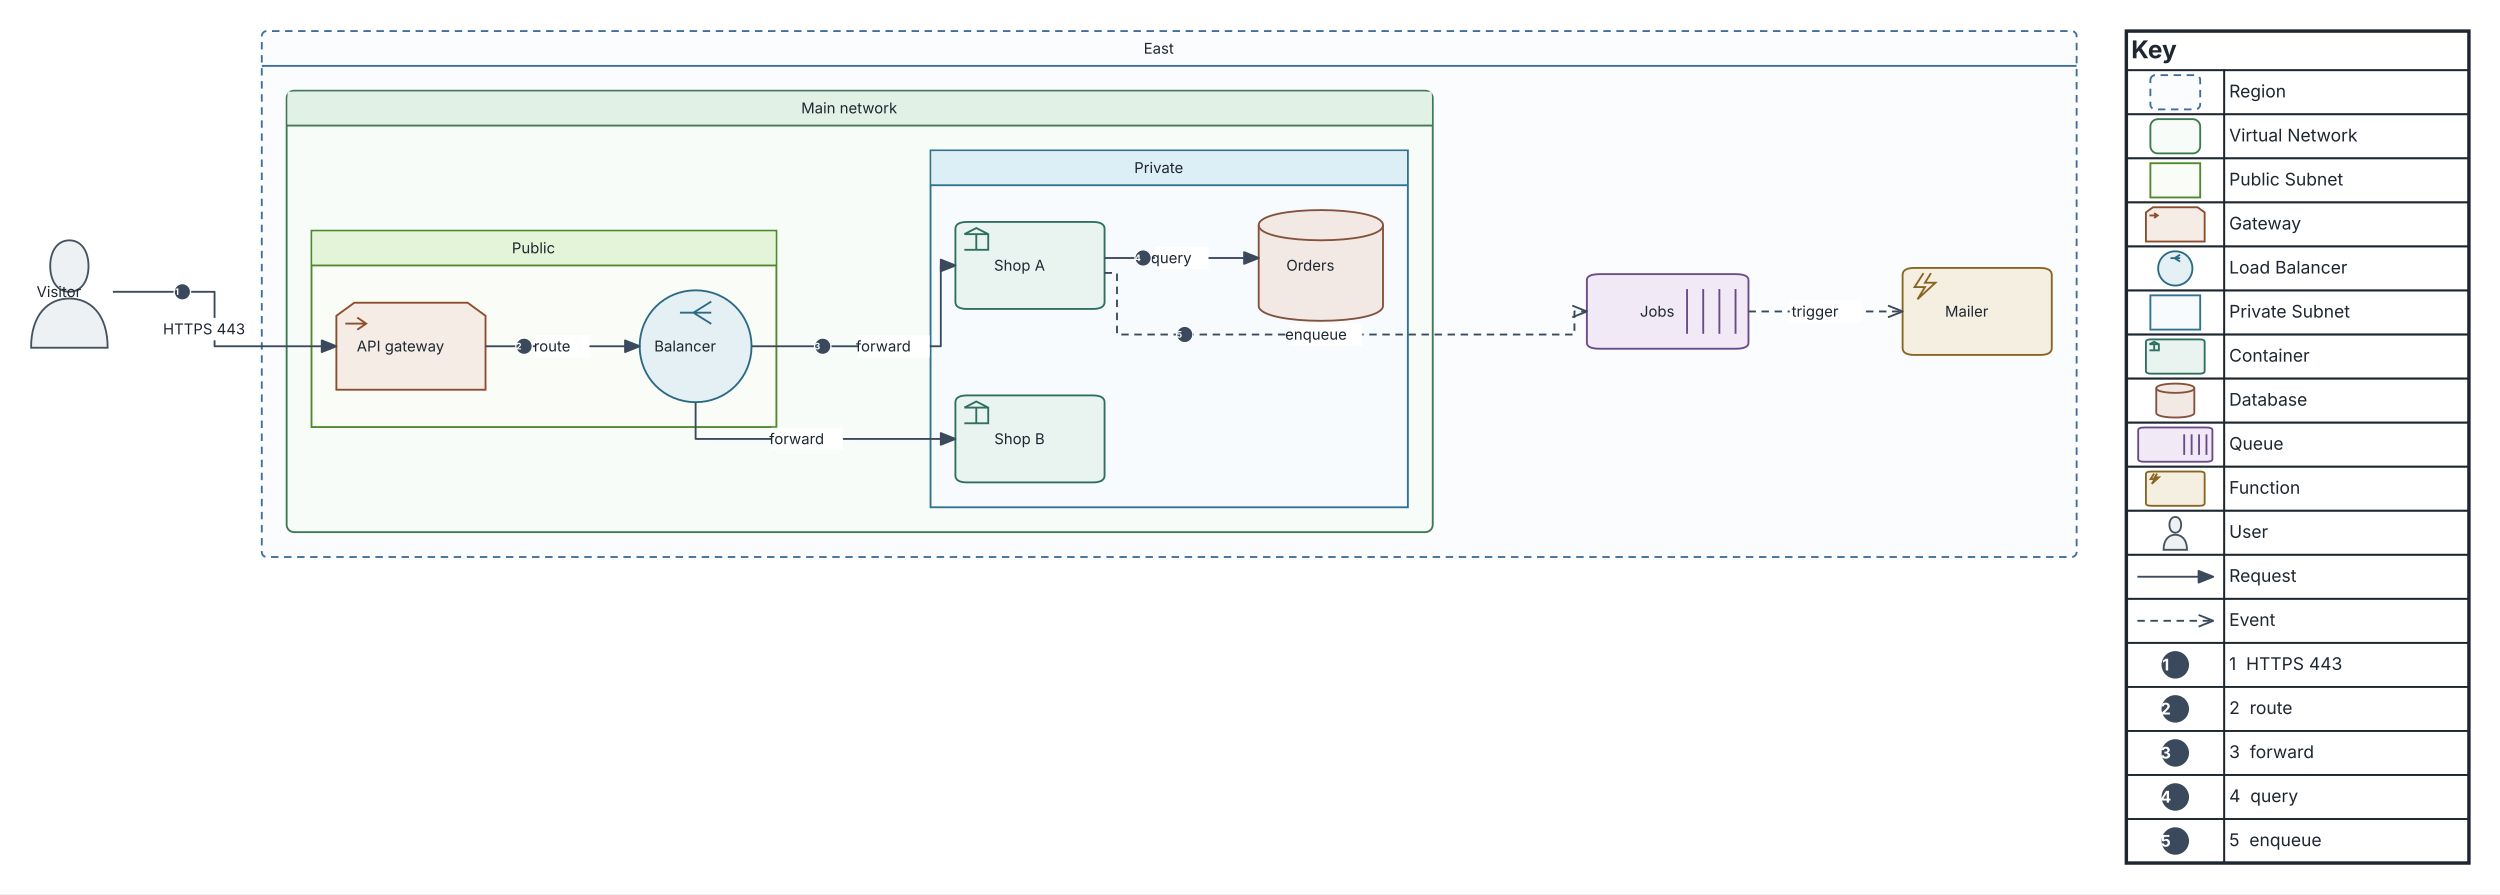
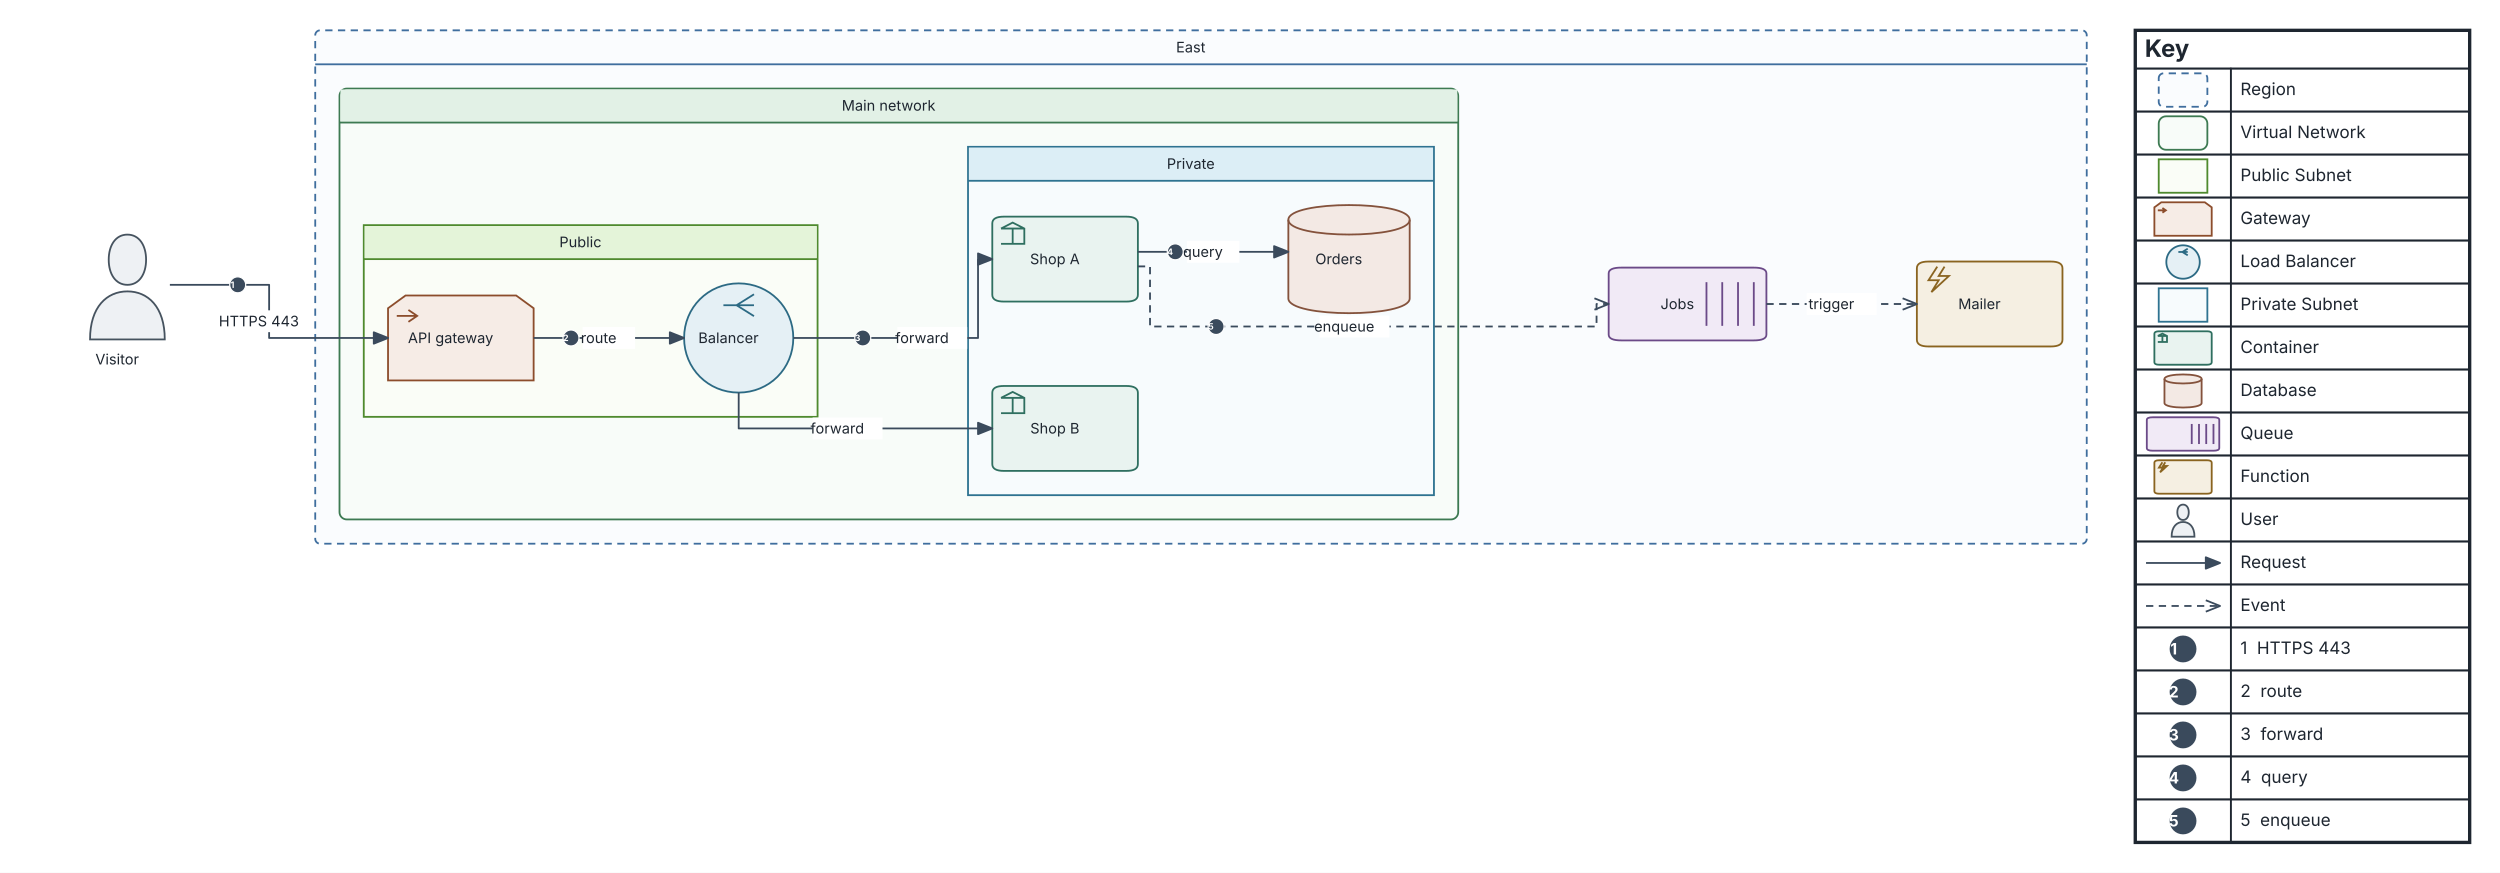
- <svg xmlns="http://www.w3.org/2000/svg" version="1.1" width="2011.191" height="719.291" viewBox="15 15 2011.191 719.291">
-   <rect x="15" y="15" width="2011.191" height="719.291" fill="#ffffff" />
+ <svg xmlns="http://www.w3.org/2000/svg" version="1.1" width="2060.391" height="719.291" viewBox="-34.2 15 2060.391 719.291">
+   <rect x="-34.2" y="15" width="2060.391" height="719.291" fill="#ffffff" />
  <g id="s3">
    <path d="M225.6 44 C225.6 41.791 227.391 40 229.6 40 L1681.6 40 C1683.809 40 1685.6 41.791 1685.6 44 L1685.6 459.1 C1685.6 461.309 1683.809 463.1 1681.6 463.1 L229.6 463.1 C227.391 463.1 225.6 461.309 225.6 459.1 Z" fill="#fafcfe" stroke="#3f6e9e" stroke-width="1.5" stroke-dasharray="6 4.5" />
    <polyline points="225.6,68 1685.6,68" fill="none" stroke="#3f6e9e" stroke-width="1.5" />
    <text text-anchor="middle" font-family="Inter, sans-serif" font-size="12" fill="#1e2630" xml:space="preserve">
      <tspan x="955.6" y="58.2">East</tspan>
    </text>
  </g>
  <g id="s5">
    <path d="M245.6 94 C245.6 90.686 248.286 88 251.6 88 L1161.6 88 C1164.914 88 1167.6 90.686 1167.6 94 L1167.6 437.1 C1167.6 440.414 1164.914 443.1 1161.6 443.1 L251.6 443.1 C248.286 443.1 245.6 440.414 245.6 437.1 Z" fill="#f8fcf9" stroke="#3d7a52" stroke-width="1.5" />
    <polygon points="246.35,88.75 1166.85,88.75 1166.85,115.25 246.35,115.25" fill="#e2f1e6" />
    <polyline points="245.6,116 1167.6,116" fill="none" stroke="#3d7a52" stroke-width="1.5" />
    <text text-anchor="middle" font-family="Inter, sans-serif" font-size="12" fill="#1e2630" xml:space="preserve">
      <tspan x="706.6" y="106.2">Main network</tspan>
    </text>
  </g>
  <g id="s7">
    <path d="M265.6 200.55 L639.6 200.55 L639.6 358.55 L265.6 358.55 Z" fill="#fafdf7" stroke="#4f8a2e" stroke-width="1.5" />
    <polygon points="266.35,201.3 638.85,201.3 638.85,227.8 266.35,227.8" fill="#e4f4d9" />
    <polyline points="265.6,228.55 639.6,228.55" fill="none" stroke="#4f8a2e" stroke-width="1.5" />
    <text text-anchor="middle" font-family="Inter, sans-serif" font-size="12" fill="#1e2630" xml:space="preserve">
      <tspan x="452.6" y="218.75">Public</tspan>
    </text>
  </g>
  <g id="s13">
    <path d="M285.6 269.05 L300 258.55 L391.2 258.55 L405.6 269.05 L405.6 328.55 L285.6 328.55 Z" fill="#f6ece6" stroke="#8c4d2c" stroke-width="1.5" />
    <path d="M292.8 275.35 L309.6 275.35 M302.4 270.45 L309.6 275.35 L302.4 280.25" fill="none" stroke="#8c4d2c" stroke-width="1.5" />
    <text text-anchor="middle" font-family="Inter, sans-serif" font-size="12" fill="#1e2630" xml:space="preserve">
      <tspan x="345.6" y="297.75">API gateway</tspan>
    </text>
  </g>
  <g id="s15">
    <path d="M574.6 248.55 C599.8 248.55 619.6 268.35 619.6 293.55 C619.6 318.75 599.8 338.55 574.6 338.55 C549.4 338.55 529.6 318.75 529.6 293.55 C529.6 268.35 549.4 248.55 574.6 248.55 Z" fill="#e5f0f5" stroke="#2c6a84" stroke-width="1.5" />
    <path d="M562 266.55 L572.8 266.55 M572.8 266.55 L587.2 257.55 M572.8 266.55 L587.2 266.55 M572.8 266.55 L587.2 275.55" fill="none" stroke="#2c6a84" stroke-width="1.5" />
    <text text-anchor="middle" font-family="Inter, sans-serif" font-size="12" fill="#1e2630" xml:space="preserve">
      <tspan x="574.6" y="297.75">Balancer</tspan>
    </text>
  </g>
  <g id="s9">
    <path d="M763.6 136 L1147.6 136 L1147.6 423.1 L763.6 423.1 Z" fill="#f7fbfd" stroke="#2f7391" stroke-width="1.5" />
    <polygon points="764.35,136.75 1146.85,136.75 1146.85,163.25 764.35,163.25" fill="#dceef6" />
    <polyline points="763.6,164 1147.6,164" fill="none" stroke="#2f7391" stroke-width="1.5" />
    <text text-anchor="middle" font-family="Inter, sans-serif" font-size="12" fill="#1e2630" xml:space="preserve">
      <tspan x="955.6" y="154.2">Private</tspan>
    </text>
  </g>
  <g id="s17">
    <path d="M793.2 193.55 L894 193.55 C900.4 193.55 903.6 195.417 903.6 199.15 L903.6 257.95 C903.6 261.683 900.4 263.55 894 263.55 L793.2 263.55 C786.8 263.55 783.6 261.683 783.6 257.95 L783.6 199.15 C783.6 195.417 786.8 193.55 793.2 193.55 Z" fill="#e9f3f0" stroke="#2f6f60" stroke-width="1.5" />
    <path d="M790.8 203.35 L800.4 198.45 L810 203.35 L810 215.95 L790.8 215.95 M790.8 203.35 L810 203.35 M800.4 203.35 L800.4 215.95" fill="none" stroke="#2f6f60" stroke-width="1.5" />
    <text text-anchor="middle" font-family="Inter, sans-serif" font-size="12" fill="#1e2630" xml:space="preserve">
      <tspan x="843.6" y="232.75">Shop A</tspan>
    </text>
  </g>
  <g id="s19">
    <path d="M793.2 333.1 L894 333.1 C900.4 333.1 903.6 334.967 903.6 338.7 L903.6 397.5 C903.6 401.233 900.4 403.1 894 403.1 L793.2 403.1 C786.8 403.1 783.6 401.233 783.6 397.5 L783.6 338.7 C783.6 334.967 786.8 333.1 793.2 333.1 Z" fill="#e9f3f0" stroke="#2f6f60" stroke-width="1.5" />
    <path d="M790.8 342.9 L800.4 338 L810 342.9 L810 355.5 L790.8 355.5 M790.8 342.9 L810 342.9 M800.4 342.9 L800.4 355.5" fill="none" stroke="#2f6f60" stroke-width="1.5" />
    <text text-anchor="middle" font-family="Inter, sans-serif" font-size="12" fill="#1e2630" xml:space="preserve">
      <tspan x="843.6" y="372.3">Shop B</tspan>
    </text>
  </g>
  <g id="s21">
    <path d="M1027.6 196.15 C1027.6 179.95 1127.6 179.95 1127.6 196.15 L1127.6 260.95 C1127.6 277.15 1027.6 277.15 1027.6 260.95 Z" fill="#f3e9e4" stroke="#84523c" stroke-width="1.5" />
    <path d="M1027.6 196.15 C1027.6 212.35 1127.6 212.35 1127.6 196.15" fill="none" stroke="#84523c" stroke-width="1.5" />
    <text text-anchor="middle" font-family="Inter, sans-serif" font-size="12" fill="#1e2630" xml:space="preserve">
      <tspan x="1077.6" y="232.75">Orders</tspan>
    </text>
  </g>
  <g id="s23">
    <path d="M1302 235.55 L1411.2 235.55 C1418.133 235.55 1421.6 237.15 1421.6 240.35 L1421.6 290.75 C1421.6 293.95 1418.133 295.55 1411.2 295.55 L1302 295.55 C1295.067 295.55 1291.6 293.95 1291.6 290.75 L1291.6 240.35 C1291.6 237.15 1295.067 235.55 1302 235.55 Z" fill="#f1eaf6" stroke="#6b4a88" stroke-width="1.5" />
    <path d="M1372.2 247.55 L1372.2 283.55 M1385.2 247.55 L1385.2 283.55 M1398.2 247.55 L1398.2 283.55 M1411.2 247.55 L1411.2 283.55" fill="none" stroke="#6b4a88" stroke-width="1.5" />
    <text text-anchor="middle" font-family="Inter, sans-serif" font-size="12" fill="#1e2630" xml:space="preserve">
      <tspan x="1356.6" y="269.75">Jobs</tspan>
    </text>
  </g>
  <g id="s25">
    <path d="M1555.2 230.55 L1656 230.55 C1662.4 230.55 1665.6 232.417 1665.6 236.15 L1665.6 294.95 C1665.6 298.683 1662.4 300.55 1656 300.55 L1555.2 300.55 C1548.8 300.55 1545.6 298.683 1545.6 294.95 L1545.6 236.15 C1545.6 232.417 1548.8 230.55 1555.2 230.55 Z" fill="#f5efe2" stroke="#8a6420" stroke-width="1.5" />
    <path d="M1562.4 234.75 L1555.2 245.95 L1563.6 245.95 L1557.6 255.75 L1572 242.45 L1563.6 242.45 L1568.4 234.75" fill="none" stroke="#8a6420" stroke-width="1.5" />
    <text text-anchor="middle" font-family="Inter, sans-serif" font-size="12" fill="#1e2630" xml:space="preserve">
      <tspan x="1605.6" y="269.75">Mailer</tspan>
    </text>
  </g>
  <g id="s11">
    <path d="M70.8 208.35 C80.6 208.35 86.2 217.35 86.2 229.05 C86.2 240.75 80.6 249.75 70.8 249.75 C61 249.75 55.4 240.75 55.4 229.05 C55.4 217.35 61 208.35 70.8 208.35 Z M40 294.75 C40 267.75 54 255.15 70.8 255.15 C87.6 255.15 101.6 267.75 101.6 294.75 Z" fill="#eef1f4" fill-rule="evenodd" stroke="#46535f" stroke-width="1.5" />
    <text text-anchor="middle" font-family="Inter, sans-serif" font-size="12" fill="#1e2630" xml:space="preserve">
-       <tspan x="70.8" y="253.95">Visitor</tspan>
+       <tspan x="70.8" y="315.35">Visitor</tspan>
    </text>
  </g>
  <g id="key40">
    <path d="M1725.6 40 L2001.191 40 L2001.191 709.291 L1725.6 709.291 Z" fill="none" stroke="none" />
  </g>
  <g id="key40_border">
    <path d="M1725.6 40 L2001.191 40 L2001.191 709.291 L1725.6 709.291 Z" fill="#ffffff" stroke="#1e2630" stroke-width="2.756" />
  </g>
  <g id="key40_cell0">
    <path d="M1725.6 40 L2001.191 40 L2001.191 71.496 L1725.6 71.496 Z" fill="none" stroke="#1e2630" stroke-width="1.378" />
  </g>
  <g id="key40_text0">
    <path d="M1729.537 40 L1997.254 40 L1997.254 69.921 L1729.537 69.921 Z" fill="none" stroke="none" />
    <text text-anchor="start" font-family="Inter, sans-serif" font-size="19.685" font-weight="bold" fill="#1e2630" xml:space="preserve">
-       <tspan x="1729.537" y="61.85">Key</tspan>
+       <tspan x="1733.474" y="61.85">Key</tspan>
    </text>
  </g>
  <g id="key40_cell1">
    <path d="M1725.6 71.496 L1804.34 71.496 L1804.34 106.929 L1725.6 106.929 Z" fill="none" stroke="#1e2630" stroke-width="1.378" />
  </g>
  <g id="key40_text1">
    <path d="M1729.537 71.496 L1800.403 71.496 L1800.403 105.354 L1729.537 105.354 Z" fill="none" stroke="none" />
  </g>
  <g id="key40_cell2">
    <path d="M1804.34 71.496 L2001.191 71.496 L2001.191 106.929 L1804.34 106.929 Z" fill="none" stroke="#1e2630" stroke-width="1.378" />
  </g>
  <g id="key40_text2">
    <path d="M1808.277 71.496 L1997.254 71.496 L1997.254 105.354 L1808.277 105.354 Z" fill="none" stroke="none" />
    <text text-anchor="start" font-family="Inter, sans-serif" font-size="14.061" fill="#1e2630" xml:space="preserve">
-       <tspan x="1808.277" y="93.346">Region</tspan>
+       <tspan x="1812.214" y="93.346">Region</tspan>
    </text>
  </g>
  <g id="key40_cell3">
    <path d="M1725.6 106.929 L1804.34 106.929 L1804.34 142.362 L1725.6 142.362 Z" fill="none" stroke="#1e2630" stroke-width="1.378" />
  </g>
  <g id="key40_text3">
    <path d="M1729.537 106.929 L1800.403 106.929 L1800.403 140.787 L1729.537 140.787 Z" fill="none" stroke="none" />
  </g>
  <g id="key40_cell4">
    <path d="M1804.34 106.929 L2001.191 106.929 L2001.191 142.362 L1804.34 142.362 Z" fill="none" stroke="#1e2630" stroke-width="1.378" />
  </g>
  <g id="key40_text4">
    <path d="M1808.277 106.929 L1997.254 106.929 L1997.254 140.787 L1808.277 140.787 Z" fill="none" stroke="none" />
    <text text-anchor="start" font-family="Inter, sans-serif" font-size="14.061" fill="#1e2630" xml:space="preserve">
-       <tspan x="1808.277" y="128.78">Virtual Network</tspan>
+       <tspan x="1812.214" y="128.78">Virtual Network</tspan>
    </text>
  </g>
  <g id="key40_cell5">
    <path d="M1725.6 142.362 L1804.34 142.362 L1804.34 177.795 L1725.6 177.795 Z" fill="none" stroke="#1e2630" stroke-width="1.378" />
  </g>
  <g id="key40_text5">
    <path d="M1729.537 142.362 L1800.403 142.362 L1800.403 176.22 L1729.537 176.22 Z" fill="none" stroke="none" />
  </g>
  <g id="key40_cell6">
    <path d="M1804.34 142.362 L2001.191 142.362 L2001.191 177.795 L1804.34 177.795 Z" fill="none" stroke="#1e2630" stroke-width="1.378" />
  </g>
  <g id="key40_text6">
    <path d="M1808.277 142.362 L1997.254 142.362 L1997.254 176.22 L1808.277 176.22 Z" fill="none" stroke="none" />
    <text text-anchor="start" font-family="Inter, sans-serif" font-size="14.061" fill="#1e2630" xml:space="preserve">
-       <tspan x="1808.277" y="164.213">Public Subnet</tspan>
+       <tspan x="1812.214" y="164.213">Public Subnet</tspan>
    </text>
  </g>
  <g id="key40_cell7">
    <path d="M1725.6 177.795 L1804.34 177.795 L1804.34 213.228 L1725.6 213.228 Z" fill="none" stroke="#1e2630" stroke-width="1.378" />
  </g>
  <g id="key40_text7">
    <path d="M1729.537 177.795 L1800.403 177.795 L1800.403 211.654 L1729.537 211.654 Z" fill="none" stroke="none" />
  </g>
  <g id="key40_cell8">
    <path d="M1804.34 177.795 L2001.191 177.795 L2001.191 213.228 L1804.34 213.228 Z" fill="none" stroke="#1e2630" stroke-width="1.378" />
  </g>
  <g id="key40_text8">
    <path d="M1808.277 177.795 L1997.254 177.795 L1997.254 211.654 L1808.277 211.654 Z" fill="none" stroke="none" />
    <text text-anchor="start" font-family="Inter, sans-serif" font-size="14.061" fill="#1e2630" xml:space="preserve">
-       <tspan x="1808.277" y="199.646">Gateway</tspan>
+       <tspan x="1812.214" y="199.646">Gateway</tspan>
    </text>
  </g>
  <g id="key40_cell9">
    <path d="M1725.6 213.228 L1804.34 213.228 L1804.34 248.661 L1725.6 248.661 Z" fill="none" stroke="#1e2630" stroke-width="1.378" />
  </g>
  <g id="key40_text9">
    <path d="M1729.537 213.228 L1800.403 213.228 L1800.403 247.087 L1729.537 247.087 Z" fill="none" stroke="none" />
  </g>
  <g id="key40_cell10">
    <path d="M1804.34 213.228 L2001.191 213.228 L2001.191 248.661 L1804.34 248.661 Z" fill="none" stroke="#1e2630" stroke-width="1.378" />
  </g>
  <g id="key40_text10">
    <path d="M1808.277 213.228 L1997.254 213.228 L1997.254 247.087 L1808.277 247.087 Z" fill="none" stroke="none" />
    <text text-anchor="start" font-family="Inter, sans-serif" font-size="14.061" fill="#1e2630" xml:space="preserve">
-       <tspan x="1808.277" y="235.079">Load Balancer</tspan>
+       <tspan x="1812.214" y="235.079">Load Balancer</tspan>
    </text>
  </g>
  <g id="key40_cell11">
    <path d="M1725.6 248.661 L1804.34 248.661 L1804.34 284.094 L1725.6 284.094 Z" fill="none" stroke="#1e2630" stroke-width="1.378" />
  </g>
  <g id="key40_text11">
    <path d="M1729.537 248.661 L1800.403 248.661 L1800.403 282.52 L1729.537 282.52 Z" fill="none" stroke="none" />
  </g>
  <g id="key40_cell12">
    <path d="M1804.34 248.661 L2001.191 248.661 L2001.191 284.094 L1804.34 284.094 Z" fill="none" stroke="#1e2630" stroke-width="1.378" />
  </g>
  <g id="key40_text12">
    <path d="M1808.277 248.661 L1997.254 248.661 L1997.254 282.52 L1808.277 282.52 Z" fill="none" stroke="none" />
    <text text-anchor="start" font-family="Inter, sans-serif" font-size="14.061" fill="#1e2630" xml:space="preserve">
-       <tspan x="1808.277" y="270.512">Private Subnet</tspan>
+       <tspan x="1812.214" y="270.512">Private Subnet</tspan>
    </text>
  </g>
  <g id="key40_cell13">
    <path d="M1725.6 284.094 L1804.34 284.094 L1804.34 319.528 L1725.6 319.528 Z" fill="none" stroke="#1e2630" stroke-width="1.378" />
  </g>
  <g id="key40_text13">
    <path d="M1729.537 284.094 L1800.403 284.094 L1800.403 317.953 L1729.537 317.953 Z" fill="none" stroke="none" />
  </g>
  <g id="key40_cell14">
    <path d="M1804.34 284.094 L2001.191 284.094 L2001.191 319.528 L1804.34 319.528 Z" fill="none" stroke="#1e2630" stroke-width="1.378" />
  </g>
  <g id="key40_text14">
    <path d="M1808.277 284.094 L1997.254 284.094 L1997.254 317.953 L1808.277 317.953 Z" fill="none" stroke="none" />
    <text text-anchor="start" font-family="Inter, sans-serif" font-size="14.061" fill="#1e2630" xml:space="preserve">
-       <tspan x="1808.277" y="305.945">Container</tspan>
+       <tspan x="1812.214" y="305.945">Container</tspan>
    </text>
  </g>
  <g id="key40_cell15">
    <path d="M1725.6 319.528 L1804.34 319.528 L1804.34 354.961 L1725.6 354.961 Z" fill="none" stroke="#1e2630" stroke-width="1.378" />
  </g>
  <g id="key40_text15">
    <path d="M1729.537 319.528 L1800.403 319.528 L1800.403 353.386 L1729.537 353.386 Z" fill="none" stroke="none" />
  </g>
  <g id="key40_cell16">
    <path d="M1804.34 319.528 L2001.191 319.528 L2001.191 354.961 L1804.34 354.961 Z" fill="none" stroke="#1e2630" stroke-width="1.378" />
  </g>
  <g id="key40_text16">
    <path d="M1808.277 319.528 L1997.254 319.528 L1997.254 353.386 L1808.277 353.386 Z" fill="none" stroke="none" />
    <text text-anchor="start" font-family="Inter, sans-serif" font-size="14.061" fill="#1e2630" xml:space="preserve">
-       <tspan x="1808.277" y="341.378">Database</tspan>
+       <tspan x="1812.214" y="341.378">Database</tspan>
    </text>
  </g>
  <g id="key40_cell17">
    <path d="M1725.6 354.961 L1804.34 354.961 L1804.34 390.394 L1725.6 390.394 Z" fill="none" stroke="#1e2630" stroke-width="1.378" />
  </g>
  <g id="key40_text17">
    <path d="M1729.537 354.961 L1800.403 354.961 L1800.403 388.819 L1729.537 388.819 Z" fill="none" stroke="none" />
  </g>
  <g id="key40_cell18">
    <path d="M1804.34 354.961 L2001.191 354.961 L2001.191 390.394 L1804.34 390.394 Z" fill="none" stroke="#1e2630" stroke-width="1.378" />
  </g>
  <g id="key40_text18">
    <path d="M1808.277 354.961 L1997.254 354.961 L1997.254 388.819 L1808.277 388.819 Z" fill="none" stroke="none" />
    <text text-anchor="start" font-family="Inter, sans-serif" font-size="14.061" fill="#1e2630" xml:space="preserve">
-       <tspan x="1808.277" y="376.811">Queue</tspan>
+       <tspan x="1812.214" y="376.811">Queue</tspan>
    </text>
  </g>
  <g id="key40_cell19">
    <path d="M1725.6 390.394 L1804.34 390.394 L1804.34 425.827 L1725.6 425.827 Z" fill="none" stroke="#1e2630" stroke-width="1.378" />
  </g>
  <g id="key40_text19">
    <path d="M1729.537 390.394 L1800.403 390.394 L1800.403 424.252 L1729.537 424.252 Z" fill="none" stroke="none" />
  </g>
  <g id="key40_cell20">
    <path d="M1804.34 390.394 L2001.191 390.394 L2001.191 425.827 L1804.34 425.827 Z" fill="none" stroke="#1e2630" stroke-width="1.378" />
  </g>
  <g id="key40_text20">
    <path d="M1808.277 390.394 L1997.254 390.394 L1997.254 424.252 L1808.277 424.252 Z" fill="none" stroke="none" />
    <text text-anchor="start" font-family="Inter, sans-serif" font-size="14.061" fill="#1e2630" xml:space="preserve">
-       <tspan x="1808.277" y="412.244">Function</tspan>
+       <tspan x="1812.214" y="412.244">Function</tspan>
    </text>
  </g>
  <g id="key40_cell21">
    <path d="M1725.6 425.827 L1804.34 425.827 L1804.34 461.26 L1725.6 461.26 Z" fill="none" stroke="#1e2630" stroke-width="1.378" />
  </g>
  <g id="key40_text21">
    <path d="M1729.537 425.827 L1800.403 425.827 L1800.403 459.685 L1729.537 459.685 Z" fill="none" stroke="none" />
  </g>
  <g id="key40_cell22">
    <path d="M1804.34 425.827 L2001.191 425.827 L2001.191 461.26 L1804.34 461.26 Z" fill="none" stroke="#1e2630" stroke-width="1.378" />
  </g>
  <g id="key40_text22">
    <path d="M1808.277 425.827 L1997.254 425.827 L1997.254 459.685 L1808.277 459.685 Z" fill="none" stroke="none" />
    <text text-anchor="start" font-family="Inter, sans-serif" font-size="14.061" fill="#1e2630" xml:space="preserve">
-       <tspan x="1808.277" y="447.677">User</tspan>
+       <tspan x="1812.214" y="447.677">User</tspan>
    </text>
  </g>
  <g id="key40_cell23">
    <path d="M1725.6 461.26 L1804.34 461.26 L1804.34 496.693 L1725.6 496.693 Z" fill="none" stroke="#1e2630" stroke-width="1.378" />
  </g>
  <g id="key40_text23">
    <path d="M1729.537 461.26 L1800.403 461.26 L1800.403 495.118 L1729.537 495.118 Z" fill="none" stroke="none" />
  </g>
  <g id="key40_cell24">
    <path d="M1804.34 461.26 L2001.191 461.26 L2001.191 496.693 L1804.34 496.693 Z" fill="none" stroke="#1e2630" stroke-width="1.378" />
  </g>
  <g id="key40_text24">
    <path d="M1808.277 461.26 L1997.254 461.26 L1997.254 495.118 L1808.277 495.118 Z" fill="none" stroke="none" />
    <text text-anchor="start" font-family="Inter, sans-serif" font-size="14.061" fill="#1e2630" xml:space="preserve">
-       <tspan x="1808.277" y="483.11">Request</tspan>
+       <tspan x="1812.214" y="483.11">Request</tspan>
    </text>
  </g>
  <g id="key40_cell25">
    <path d="M1725.6 496.693 L1804.34 496.693 L1804.34 532.126 L1725.6 532.126 Z" fill="none" stroke="#1e2630" stroke-width="1.378" />
  </g>
  <g id="key40_text25">
    <path d="M1729.537 496.693 L1800.403 496.693 L1800.403 530.551 L1729.537 530.551 Z" fill="none" stroke="none" />
  </g>
  <g id="key40_cell26">
    <path d="M1804.34 496.693 L2001.191 496.693 L2001.191 532.126 L1804.34 532.126 Z" fill="none" stroke="#1e2630" stroke-width="1.378" />
  </g>
  <g id="key40_text26">
    <path d="M1808.277 496.693 L1997.254 496.693 L1997.254 530.551 L1808.277 530.551 Z" fill="none" stroke="none" />
    <text text-anchor="start" font-family="Inter, sans-serif" font-size="14.061" fill="#1e2630" xml:space="preserve">
-       <tspan x="1808.277" y="518.543">Event</tspan>
+       <tspan x="1812.214" y="518.543">Event</tspan>
    </text>
  </g>
  <g id="key40_cell27">
    <path d="M1725.6 532.126 L1804.34 532.126 L1804.34 567.559 L1725.6 567.559 Z" fill="none" stroke="#1e2630" stroke-width="1.378" />
  </g>
  <g id="key40_text27">
    <path d="M1729.537 532.126 L1800.403 532.126 L1800.403 565.984 L1729.537 565.984 Z" fill="none" stroke="none" />
  </g>
  <g id="key40_cell28">
    <path d="M1804.34 532.126 L2001.191 532.126 L2001.191 567.559 L1804.34 567.559 Z" fill="none" stroke="#1e2630" stroke-width="1.378" />
  </g>
  <g id="key40_text28">
    <path d="M1808.277 532.126 L1997.254 532.126 L1997.254 565.984 L1808.277 565.984 Z" fill="none" stroke="none" />
    <text text-anchor="start" font-family="Inter, sans-serif" font-size="14.061" fill="#1e2630" xml:space="preserve">
-       <tspan x="1808.277" y="553.976">1  HTTPS 443</tspan>
+       <tspan x="1812.214" y="553.976">1  HTTPS 443</tspan>
    </text>
  </g>
  <g id="key40_cell29">
    <path d="M1725.6 567.559 L1804.34 567.559 L1804.34 602.992 L1725.6 602.992 Z" fill="none" stroke="#1e2630" stroke-width="1.378" />
  </g>
  <g id="key40_text29">
    <path d="M1729.537 567.559 L1800.403 567.559 L1800.403 601.417 L1729.537 601.417 Z" fill="none" stroke="none" />
  </g>
  <g id="key40_cell30">
    <path d="M1804.34 567.559 L2001.191 567.559 L2001.191 602.992 L1804.34 602.992 Z" fill="none" stroke="#1e2630" stroke-width="1.378" />
  </g>
  <g id="key40_text30">
    <path d="M1808.277 567.559 L1997.254 567.559 L1997.254 601.417 L1808.277 601.417 Z" fill="none" stroke="none" />
    <text text-anchor="start" font-family="Inter, sans-serif" font-size="14.061" fill="#1e2630" xml:space="preserve">
-       <tspan x="1808.277" y="589.409">2  route</tspan>
+       <tspan x="1812.214" y="589.409">2  route</tspan>
    </text>
  </g>
  <g id="key40_cell31">
    <path d="M1725.6 602.992 L1804.34 602.992 L1804.34 638.425 L1725.6 638.425 Z" fill="none" stroke="#1e2630" stroke-width="1.378" />
  </g>
  <g id="key40_text31">
    <path d="M1729.537 602.992 L1800.403 602.992 L1800.403 636.85 L1729.537 636.85 Z" fill="none" stroke="none" />
  </g>
  <g id="key40_cell32">
    <path d="M1804.34 602.992 L2001.191 602.992 L2001.191 638.425 L1804.34 638.425 Z" fill="none" stroke="#1e2630" stroke-width="1.378" />
  </g>
  <g id="key40_text32">
    <path d="M1808.277 602.992 L1997.254 602.992 L1997.254 636.85 L1808.277 636.85 Z" fill="none" stroke="none" />
    <text text-anchor="start" font-family="Inter, sans-serif" font-size="14.061" fill="#1e2630" xml:space="preserve">
-       <tspan x="1808.277" y="624.843">3  forward</tspan>
+       <tspan x="1812.214" y="624.843">3  forward</tspan>
    </text>
  </g>
  <g id="key40_cell33">
    <path d="M1725.6 638.425 L1804.34 638.425 L1804.34 673.858 L1725.6 673.858 Z" fill="none" stroke="#1e2630" stroke-width="1.378" />
  </g>
  <g id="key40_text33">
    <path d="M1729.537 638.425 L1800.403 638.425 L1800.403 672.283 L1729.537 672.283 Z" fill="none" stroke="none" />
  </g>
  <g id="key40_cell34">
    <path d="M1804.34 638.425 L2001.191 638.425 L2001.191 673.858 L1804.34 673.858 Z" fill="none" stroke="#1e2630" stroke-width="1.378" />
  </g>
  <g id="key40_text34">
    <path d="M1808.277 638.425 L1997.254 638.425 L1997.254 672.283 L1808.277 672.283 Z" fill="none" stroke="none" />
    <text text-anchor="start" font-family="Inter, sans-serif" font-size="14.061" fill="#1e2630" xml:space="preserve">
-       <tspan x="1808.277" y="660.276">4  query</tspan>
+       <tspan x="1812.214" y="660.276">4  query</tspan>
    </text>
  </g>
  <g id="key40_cell35">
    <path d="M1725.6 673.858 L1804.34 673.858 L1804.34 709.291 L1725.6 709.291 Z" fill="none" stroke="#1e2630" stroke-width="1.378" />
  </g>
  <g id="key40_text35">
    <path d="M1729.537 673.858 L1800.403 673.858 L1800.403 707.717 L1729.537 707.717 Z" fill="none" stroke="none" />
  </g>
  <g id="key40_cell36">
    <path d="M1804.34 673.858 L2001.191 673.858 L2001.191 709.291 L1804.34 709.291 Z" fill="none" stroke="#1e2630" stroke-width="1.378" />
  </g>
  <g id="key40_text36">
    <path d="M1808.277 673.858 L1997.254 673.858 L1997.254 707.717 L1808.277 707.717 Z" fill="none" stroke="none" />
    <text text-anchor="start" font-family="Inter, sans-serif" font-size="14.061" fill="#1e2630" xml:space="preserve">
-       <tspan x="1808.277" y="695.709">5  enqueue</tspan>
+       <tspan x="1812.214" y="695.709">5  enqueue</tspan>
    </text>
  </g>
  <g id="key40_s0">
    <path d="M1744.927 79.433 C1744.927 77.224 1746.718 75.433 1748.927 75.433 L1781.013 75.433 C1783.222 75.433 1785.013 77.224 1785.013 79.433 L1785.013 98.992 C1785.013 101.201 1783.222 102.992 1781.013 102.992 L1748.927 102.992 C1746.718 102.992 1744.927 101.201 1744.927 98.992 Z" fill="#fafcfe" stroke="#3f6e9e" stroke-width="1.5" stroke-dasharray="6 4.5" />
  </g>
  <g id="key40_s1">
    <path d="M1744.927 116.866 C1744.927 113.552 1747.613 110.866 1750.927 110.866 L1779.013 110.866 C1782.327 110.866 1785.013 113.552 1785.013 116.866 L1785.013 132.425 C1785.013 135.739 1782.327 138.425 1779.013 138.425 L1750.927 138.425 C1747.613 138.425 1744.927 135.739 1744.927 132.425 Z" fill="#f8fcf9" stroke="#3d7a52" stroke-width="1.5" />
  </g>
  <g id="key40_s2">
    <path d="M1744.927 146.299 L1785.013 146.299 L1785.013 173.858 L1744.927 173.858 Z" fill="#fafdf7" stroke="#4f8a2e" stroke-width="1.5" />
  </g>
  <g id="key40_s3">
    <path d="M1741.348 185.866 L1747.017 181.732 L1782.923 181.732 L1788.592 185.866 L1788.592 209.291 L1741.348 209.291 Z" fill="#f6ece6" stroke="#8c4d2c" stroke-width="1.5" />
    <path d="M1744.183 188.346 L1750.797 188.346 M1747.962 186.417 L1750.797 188.346 L1747.962 190.276" fill="none" stroke="#8c4d2c" stroke-width="1.5" />
  </g>
  <g id="key40_s4">
    <path d="M1764.97 217.165 C1772.687 217.165 1778.75 223.228 1778.75 230.945 C1778.75 238.661 1772.687 244.724 1764.97 244.724 C1757.254 244.724 1751.191 238.661 1751.191 230.945 C1751.191 223.228 1757.254 217.165 1764.97 217.165 Z" fill="#e5f0f5" stroke="#2c6a84" stroke-width="1.5" />
    <path d="M1761.112 222.677 L1764.419 222.677 M1764.419 222.677 L1768.828 219.921 M1764.419 222.677 L1768.828 222.677 M1764.419 222.677 L1768.828 225.433" fill="none" stroke="#2c6a84" stroke-width="1.5" />
  </g>
  <g id="key40_s5">
    <path d="M1744.927 252.598 L1785.013 252.598 L1785.013 280.157 L1744.927 280.157 Z" fill="#f7fbfd" stroke="#2f7391" stroke-width="1.5" />
  </g>
  <g id="key40_s6">
    <path d="M1745.128 288.031 L1784.813 288.031 C1787.332 288.031 1788.592 288.766 1788.592 290.236 L1788.592 313.386 C1788.592 314.856 1787.332 315.591 1784.813 315.591 L1745.128 315.591 C1742.608 315.591 1741.348 314.856 1741.348 313.386 L1741.348 290.236 C1741.348 288.766 1742.608 288.031 1745.128 288.031 Z" fill="#e9f3f0" stroke="#2f6f60" stroke-width="1.5" />
    <path d="M1744.183 291.89 L1747.962 289.961 L1751.742 291.89 L1751.742 296.85 L1744.183 296.85 M1744.183 291.89 L1751.742 291.89 M1747.962 291.89 L1747.962 296.85" fill="none" stroke="#2f6f60" stroke-width="1.5" />
  </g>
  <g id="key40_s7">
    <path d="M1749.659 327.323 C1749.659 322.362 1780.281 322.362 1780.281 327.323 L1780.281 347.165 C1780.281 352.126 1749.659 352.126 1749.659 347.165 Z" fill="#f3e9e4" stroke="#84523c" stroke-width="1.5" />
    <path d="M1749.659 327.323 C1749.659 332.283 1780.281 332.283 1780.281 327.323" fill="none" stroke="#84523c" stroke-width="1.5" />
  </g>
  <g id="key40_s8">
    <path d="M1739.891 358.898 L1790.049 358.898 C1793.233 358.898 1794.826 359.633 1794.826 361.102 L1794.826 384.252 C1794.826 385.722 1793.233 386.457 1790.049 386.457 L1739.891 386.457 C1736.707 386.457 1735.114 385.722 1735.114 384.252 L1735.114 361.102 C1735.114 359.633 1736.707 358.898 1739.891 358.898 Z" fill="#f1eaf6" stroke="#6b4a88" stroke-width="1.5" />
    <path d="M1772.135 364.409 L1772.135 380.945 M1778.107 364.409 L1778.107 380.945 M1784.078 364.409 L1784.078 380.945 M1790.049 364.409 L1790.049 380.945" fill="none" stroke="#6b4a88" stroke-width="1.5" />
  </g>
  <g id="key40_s9">
    <path d="M1745.128 394.331 L1784.813 394.331 C1787.332 394.331 1788.592 395.066 1788.592 396.535 L1788.592 419.685 C1788.592 421.155 1787.332 421.89 1784.813 421.89 L1745.128 421.89 C1742.608 421.89 1741.348 421.155 1741.348 419.685 L1741.348 396.535 C1741.348 395.066 1742.608 394.331 1745.128 394.331 Z" fill="#f5efe2" stroke="#8a6420" stroke-width="1.5" />
    <path d="M1747.962 395.984 L1745.128 400.394 L1748.435 400.394 L1746.072 404.252 L1751.742 399.016 L1748.435 399.016 L1750.324 395.984" fill="none" stroke="#8a6420" stroke-width="1.5" />
  </g>
  <g id="key40_s10">
    <path d="M1764.97 430.866 C1767.971 430.866 1769.686 433.622 1769.686 437.205 C1769.686 440.787 1767.971 443.543 1764.97 443.543 C1761.969 443.543 1760.254 440.787 1760.254 437.205 C1760.254 433.622 1761.969 430.866 1764.97 430.866 Z M1755.539 457.323 C1755.539 449.055 1759.826 445.197 1764.97 445.197 C1770.114 445.197 1774.401 449.055 1774.401 457.323 Z" fill="#eef1f4" fill-rule="evenodd" stroke="#46535f" stroke-width="1.5" />
  </g>
  <g id="key40_s11a">
    <path d="M1733.474 478.476 L1734.474 478.476 L1734.474 479.476 L1733.474 479.476 Z" fill="none" stroke="none" />
  </g>
  <g id="key40_s11b">
    <path d="M1795.466 478.476 L1796.466 478.476 L1796.466 479.476 L1795.466 479.476 Z" fill="none" stroke="none" />
  </g>
  <g id="key40_s12a">
    <path d="M1733.474 513.909 L1734.474 513.909 L1734.474 514.909 L1733.474 514.909 Z" fill="none" stroke="none" />
  </g>
  <g id="key40_s12b">
    <path d="M1795.466 513.909 L1796.466 513.909 L1796.466 514.909 L1795.466 514.909 Z" fill="none" stroke="none" />
  </g>
  <g id="key40_s13">
    <path d="M1776.781 549.843 C1776.781 556.366 1771.493 561.654 1764.97 561.654 C1758.447 561.654 1753.159 556.366 1753.159 549.843 C1753.159 543.319 1758.447 538.031 1764.97 538.031 C1771.493 538.031 1776.781 543.319 1776.781 549.843 Z" fill="#3a4a5c" stroke="#ffffff" stroke-width="1.5" />
    <text text-anchor="middle" font-family="Inter, sans-serif" font-size="12.992" font-weight="bold" fill="#ffffff" xml:space="preserve">
      <tspan x="1764.97" y="554.39">1</tspan>
    </text>
  </g>
  <g id="key40_s14">
    <path d="M1776.781 585.276 C1776.781 591.799 1771.493 597.087 1764.97 597.087 C1758.447 597.087 1753.159 591.799 1753.159 585.276 C1753.159 578.753 1758.447 573.465 1764.97 573.465 C1771.493 573.465 1776.781 578.753 1776.781 585.276 Z" fill="#3a4a5c" stroke="#ffffff" stroke-width="1.5" />
    <text text-anchor="middle" font-family="Inter, sans-serif" font-size="12.992" font-weight="bold" fill="#ffffff" xml:space="preserve">
      <tspan x="1764.97" y="589.823">2</tspan>
    </text>
  </g>
  <g id="key40_s15">
    <path d="M1776.781 620.709 C1776.781 627.232 1771.493 632.52 1764.97 632.52 C1758.447 632.52 1753.159 627.232 1753.159 620.709 C1753.159 614.186 1758.447 608.898 1764.97 608.898 C1771.493 608.898 1776.781 614.186 1776.781 620.709 Z" fill="#3a4a5c" stroke="#ffffff" stroke-width="1.5" />
    <text text-anchor="middle" font-family="Inter, sans-serif" font-size="12.992" font-weight="bold" fill="#ffffff" xml:space="preserve">
      <tspan x="1764.97" y="625.256">3</tspan>
    </text>
  </g>
  <g id="key40_s16">
    <path d="M1776.781 656.142 C1776.781 662.665 1771.493 667.953 1764.97 667.953 C1758.447 667.953 1753.159 662.665 1753.159 656.142 C1753.159 649.619 1758.447 644.331 1764.97 644.331 C1771.493 644.331 1776.781 649.619 1776.781 656.142 Z" fill="#3a4a5c" stroke="#ffffff" stroke-width="1.5" />
    <text text-anchor="middle" font-family="Inter, sans-serif" font-size="12.992" font-weight="bold" fill="#ffffff" xml:space="preserve">
      <tspan x="1764.97" y="660.689">4</tspan>
    </text>
  </g>
  <g id="key40_s17">
    <path d="M1776.781 691.575 C1776.781 698.098 1771.493 703.386 1764.97 703.386 C1758.447 703.386 1753.159 698.098 1753.159 691.575 C1753.159 685.052 1758.447 679.764 1764.97 679.764 C1771.493 679.764 1776.781 685.052 1776.781 691.575 Z" fill="#3a4a5c" stroke="#ffffff" stroke-width="1.5" />
    <text text-anchor="middle" font-family="Inter, sans-serif" font-size="12.992" font-weight="bold" fill="#ffffff" xml:space="preserve">
      <tspan x="1764.97" y="696.122">5</tspan>
    </text>
  </g>
  <g id="c27">
    <path d="M105.8 249.75 L187.6 249.75 L187.6 293.55 L273.85 293.55" fill="none" stroke="#3a4a5c" stroke-width="1.5" stroke-linejoin="round" />
    <path d="M285.6 293.55 L273.85 298.25 L273.85 288.85 Z" fill="#3a4a5c" stroke="#3a4a5c" stroke-width="1.5" stroke-linejoin="round" />
    <rect x="151.6" y="270.75" width="72" height="18" fill="#ffffff" />
    <text text-anchor="middle" font-family="Inter, sans-serif" font-size="12" fill="#1e2630" xml:space="preserve">
      <tspan x="187.6" y="283.95">HTTPS 443</tspan>
    </text>
    <circle cx="161.7" cy="249.75" r="6.6" fill="#3a4a5c" stroke="#ffffff" stroke-width="1" />
    <text text-anchor="middle" font-family="Inter, sans-serif" font-size="7.26" font-weight="bold" fill="#ffffff" xml:space="preserve">
      <tspan x="161.7" y="252.291">1</tspan>
    </text>
  </g>
  <g id="c29">
    <path d="M405.6 293.55 L517.85 293.55" fill="none" stroke="#3a4a5c" stroke-width="1.5" stroke-linejoin="round" />
    <path d="M529.6 293.55 L517.85 298.25 L517.85 288.85 Z" fill="#3a4a5c" stroke="#3a4a5c" stroke-width="1.5" stroke-linejoin="round" />
    <rect x="446" y="284.55" width="43.2" height="18" fill="#ffffff" />
    <text text-anchor="middle" font-family="Inter, sans-serif" font-size="12" fill="#1e2630" xml:space="preserve">
      <tspan x="467.6" y="297.75">route</tspan>
    </text>
-     <circle cx="436.6" cy="293.55" r="6.6" fill="#3a4a5c" stroke="#ffffff" stroke-width="1" />
+     <circle cx="436.4" cy="293.55" r="6.6" fill="#3a4a5c" stroke="#ffffff" stroke-width="1" />
    <text text-anchor="middle" font-family="Inter, sans-serif" font-size="7.26" font-weight="bold" fill="#ffffff" xml:space="preserve">
-       <tspan x="436.6" y="296.091">2</tspan>
+       <tspan x="436.4" y="296.091">2</tspan>
    </text>
  </g>
  <g id="c31">
    <path d="M619.6 293.55 L771.85 293.55 L771.85 228.55 L771.85 228.55" fill="none" stroke="#3a4a5c" stroke-width="1.5" stroke-linejoin="round" />
    <path d="M783.6 228.55 L771.85 233.25 L771.85 223.85 Z" fill="#3a4a5c" stroke="#3a4a5c" stroke-width="1.5" stroke-linejoin="round" />
    <rect x="705.3" y="284.55" width="57.6" height="18" fill="#ffffff" />
    <text text-anchor="middle" font-family="Inter, sans-serif" font-size="12" fill="#1e2630" xml:space="preserve">
      <tspan x="734.1" y="297.75">forward</tspan>
    </text>
    <circle cx="676.85" cy="293.55" r="6.6" fill="#3a4a5c" stroke="#ffffff" stroke-width="1" />
    <text text-anchor="middle" font-family="Inter, sans-serif" font-size="7.26" font-weight="bold" fill="#ffffff" xml:space="preserve">
      <tspan x="676.85" y="296.091">3</tspan>
    </text>
  </g>
  <g id="c33">
    <path d="M574.6 338.55 L574.6 368.1 L771.85 368.1" fill="none" stroke="#3a4a5c" stroke-width="1.5" stroke-linejoin="round" />
    <path d="M783.6 368.1 L771.85 372.8 L771.85 363.4 Z" fill="#3a4a5c" stroke="#3a4a5c" stroke-width="1.5" stroke-linejoin="round" />
    <rect x="635.525" y="359.1" width="57.6" height="18" fill="#ffffff" />
    <text text-anchor="middle" font-family="Inter, sans-serif" font-size="12" fill="#1e2630" xml:space="preserve">
      <tspan x="664.325" y="372.3">forward</tspan>
    </text>
  </g>
  <g id="c35">
    <path d="M903.6 222.55 L1015.85 222.55" fill="none" stroke="#3a4a5c" stroke-width="1.5" stroke-linejoin="round" />
    <path d="M1027.6 222.55 L1015.85 227.25 L1015.85 217.85 Z" fill="#3a4a5c" stroke="#3a4a5c" stroke-width="1.5" stroke-linejoin="round" />
    <rect x="944" y="213.55" width="43.2" height="18" fill="#ffffff" />
    <text text-anchor="middle" font-family="Inter, sans-serif" font-size="12" fill="#1e2630" xml:space="preserve">
      <tspan x="965.6" y="226.75">query</tspan>
    </text>
-     <circle cx="934.6" cy="222.55" r="6.6" fill="#3a4a5c" stroke="#ffffff" stroke-width="1" />
+     <circle cx="934.4" cy="222.55" r="6.6" fill="#3a4a5c" stroke="#ffffff" stroke-width="1" />
    <text text-anchor="middle" font-family="Inter, sans-serif" font-size="7.26" font-weight="bold" fill="#ffffff" xml:space="preserve">
-       <tspan x="934.6" y="225.091">4</tspan>
+       <tspan x="934.4" y="225.091">4</tspan>
    </text>
  </g>
  <g id="c37">
    <path d="M903.6 234.55 L913.6 234.55 L913.6 284.1 L1281.6 284.1 L1281.6 265.55 L1291.6 265.55" fill="none" stroke="#3a4a5c" stroke-width="1.5" stroke-dasharray="6 4.5" stroke-linejoin="round" />
    <path d="M1279.85 270.25 L1291.6 265.55 L1279.85 260.85" fill="none" stroke="#3a4a5c" stroke-width="1.5" stroke-linejoin="round" />
    <rect x="1053.3" y="275.1" width="57.6" height="18" fill="#ffffff" />
    <text text-anchor="middle" font-family="Inter, sans-serif" font-size="12" fill="#1e2630" xml:space="preserve">
      <tspan x="1082.1" y="288.3">enqueue</tspan>
    </text>
    <circle cx="968.075" cy="284.1" r="6.6" fill="#3a4a5c" stroke="#ffffff" stroke-width="1" />
    <text text-anchor="middle" font-family="Inter, sans-serif" font-size="7.26" font-weight="bold" fill="#ffffff" xml:space="preserve">
      <tspan x="968.075" y="286.641">5</tspan>
    </text>
  </g>
  <g id="c39">
    <path d="M1421.6 265.55 L1545.6 265.55" fill="none" stroke="#3a4a5c" stroke-width="1.5" stroke-dasharray="6 4.5" stroke-linejoin="round" />
    <path d="M1533.85 270.25 L1545.6 265.55 L1533.85 260.85" fill="none" stroke="#3a4a5c" stroke-width="1.5" stroke-linejoin="round" />
    <rect x="1454.8" y="256.55" width="57.6" height="18" fill="#ffffff" />
    <text text-anchor="middle" font-family="Inter, sans-serif" font-size="12" fill="#1e2630" xml:space="preserve">
      <tspan x="1483.6" y="269.75">trigger</tspan>
    </text>
  </g>
  <g id="key40_s11c">
    <path d="M1734.474 478.976 L1783.716 478.976" fill="none" stroke="#3a4a5c" stroke-width="1.5" stroke-linejoin="round" />
    <path d="M1795.466 478.976 L1783.716 483.676 L1783.716 474.276 Z" fill="#3a4a5c" stroke="#3a4a5c" stroke-width="1.5" stroke-linejoin="round" />
  </g>
  <g id="key40_s12c">
    <path d="M1734.474 514.409 L1795.466 514.409" fill="none" stroke="#3a4a5c" stroke-width="1.5" stroke-dasharray="6 4.5" stroke-linejoin="round" />
    <path d="M1783.716 519.109 L1795.466 514.409 L1783.716 509.709" fill="none" stroke="#3a4a5c" stroke-width="1.5" stroke-linejoin="round" />
  </g>
</svg>
